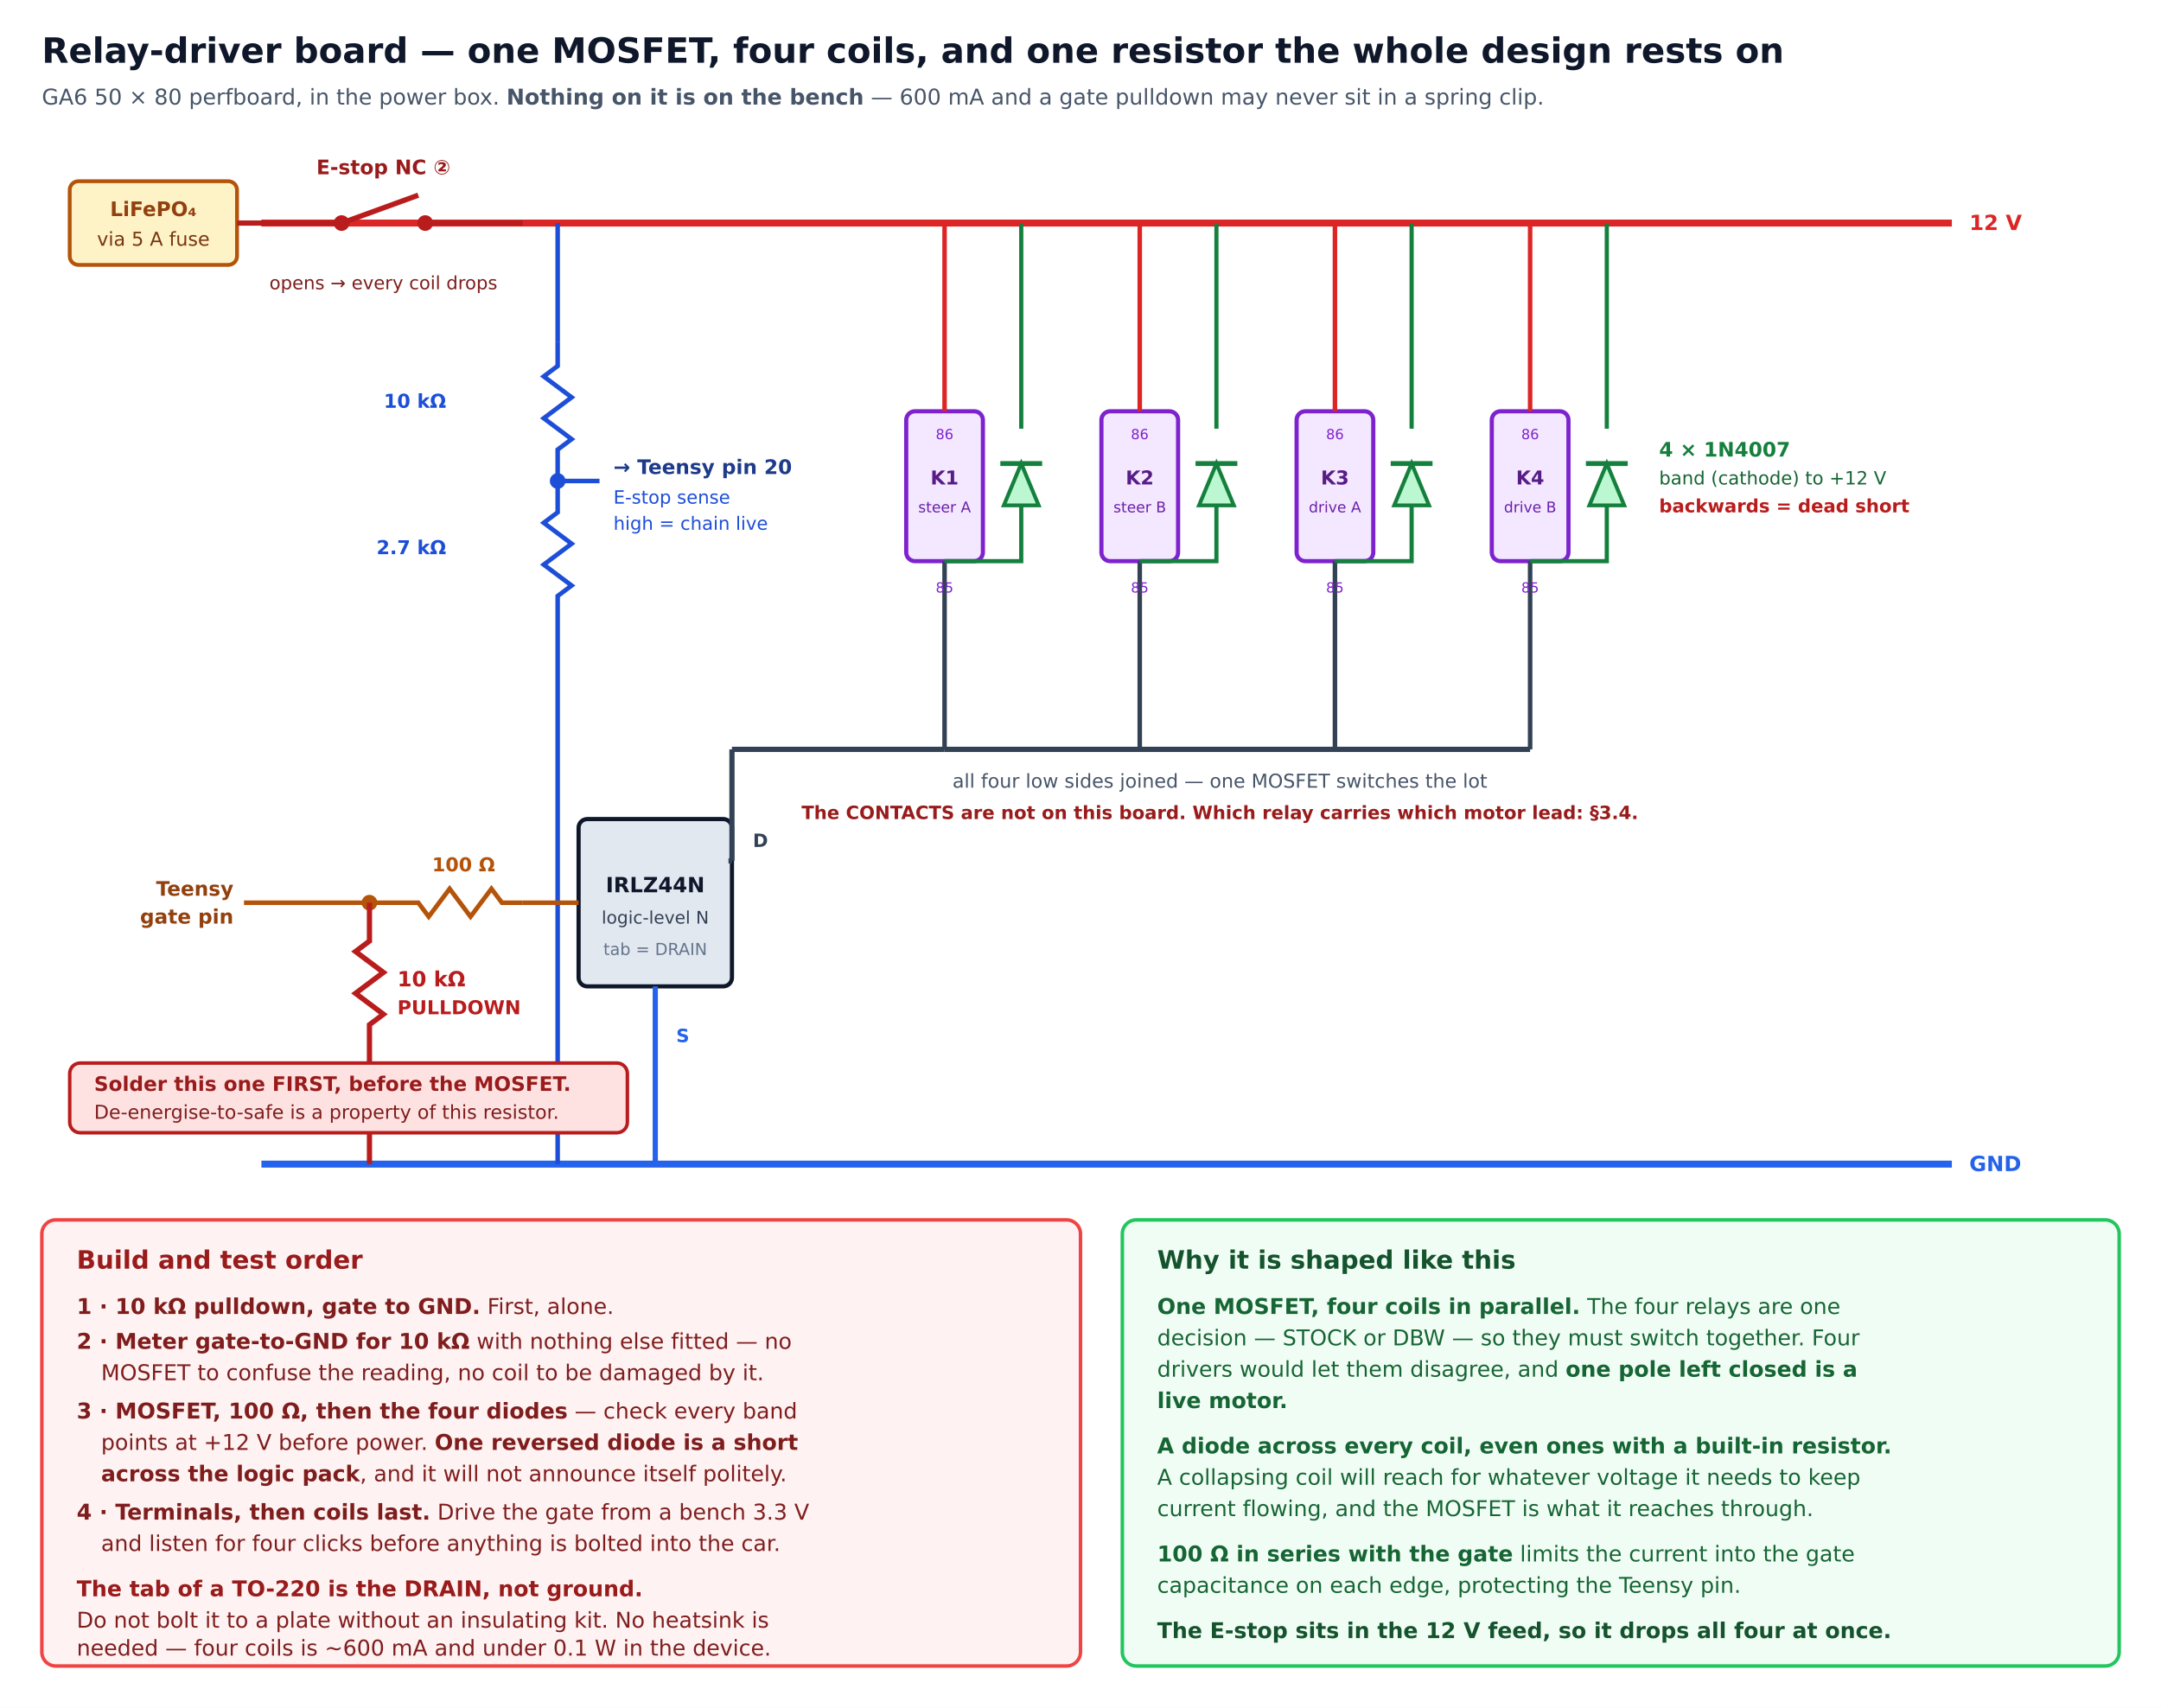
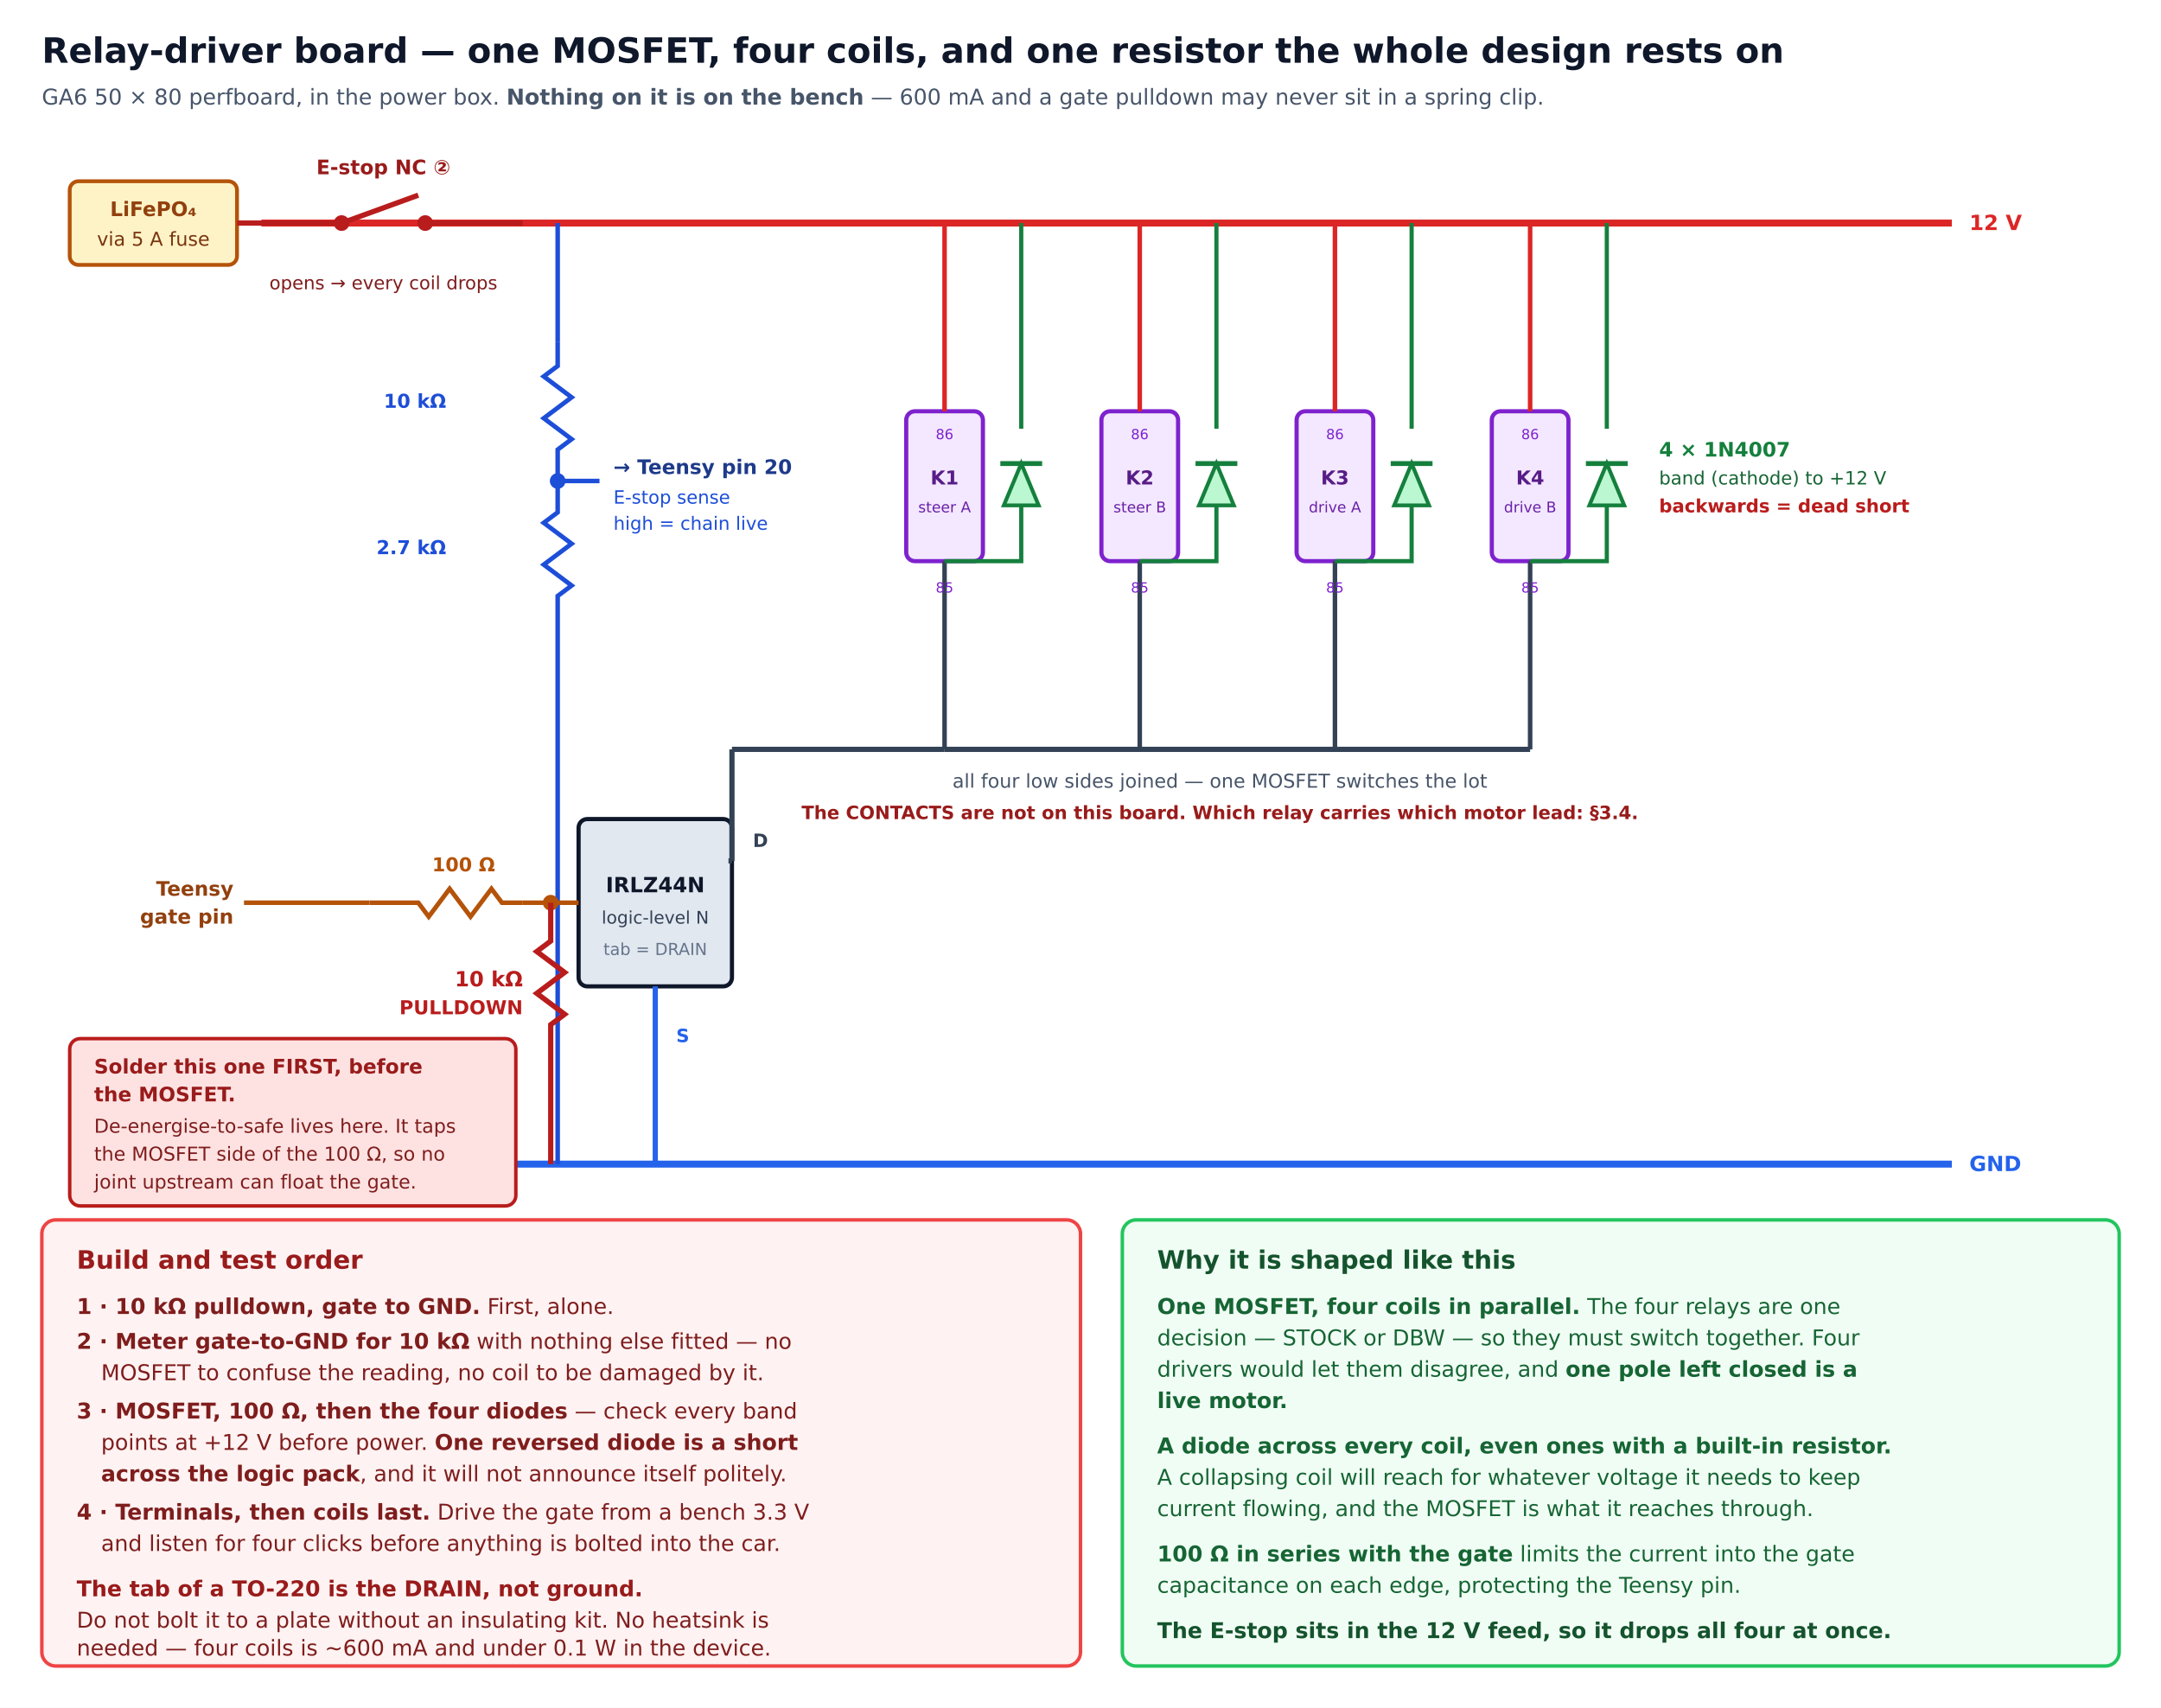
<svg xmlns="http://www.w3.org/2000/svg" viewBox="0 0 1240 980" width="1240" height="980" font-family="DejaVu Sans, Helvetica, Arial, sans-serif">
  <rect width="1240" height="980" fill="#ffffff" />
  <text x="24" y="36" font-size="20" font-weight="bold" fill="#0f172a">Relay-driver board — one MOSFET, four coils, and one resistor the whole design rests on</text>
  <text x="24" y="60" font-size="12.5" fill="#475569">GA6 50 × 80 perfboard, in the power box. <tspan font-weight="bold">Nothing on it is on the bench</tspan> — 600 mA and a gate pulldown may never sit in a spring clip.</text>
  <line x1="150" y1="128" x2="1120" y2="128" stroke="#dc2626" stroke-width="4" />
  <line x1="150" y1="668" x2="1120" y2="668" stroke="#2563eb" stroke-width="4" />
  <text x="1130" y="132" font-size="12" font-weight="bold" fill="#dc2626">12 V</text>
  <text x="1130" y="672" font-size="12" font-weight="bold" fill="#2563eb">GND</text>
  <rect x="40" y="104" width="96" height="48" rx="5" fill="#fef3c7" stroke="#b45309" stroke-width="2.2" />
  <text x="88" y="124" font-size="11.5" font-weight="bold" fill="#92400e" text-anchor="middle">LiFePO₄</text>
  <text x="88" y="141" font-size="11" fill="#78350f" text-anchor="middle">via 5 A fuse</text>
  <g stroke="#b91c1c" stroke-width="3" fill="none">
    <path d="M136,128 L196,128" />
    <path d="M244,128 L300,128" />
    <path d="M196,128 L240,112" />
  </g>
  <circle cx="196" cy="128" r="4.5" fill="#b91c1c" />
  <circle cx="244" cy="128" r="4.5" fill="#b91c1c" />
  <text x="220" y="100" font-size="11.5" font-weight="bold" fill="#991b1b" text-anchor="middle">E-stop NC ②</text>
  <text x="220" y="166" font-size="10.5" fill="#7f1d1d" text-anchor="middle">opens → every coil drops</text>
  <path d="M320,128 L320,196" stroke="#1d4ed8" stroke-width="2.6" />
  <path d="M320,196 L320,210 L312,216 L328,228 L312,240 L328,252 L320,258 L320,276" fill="none" stroke="#1d4ed8" stroke-width="2.6" />
  <text x="256" y="234" font-size="11" font-weight="bold" fill="#1d4ed8" text-anchor="end">10 kΩ</text>
  <circle cx="320" cy="276" r="4.5" fill="#1d4ed8" />
  <path d="M320,276 L344,276" stroke="#1d4ed8" stroke-width="2.6" />
  <text x="352" y="272" font-size="11.5" font-weight="bold" fill="#1e3a8a">→ Teensy pin 20</text>
  <text x="352" y="289" font-size="10.5" fill="#1d4ed8">E-stop sense</text>
  <text x="352" y="304" font-size="10.5" fill="#1d4ed8">high = chain live</text>
  <path d="M320,276 L320,294 L312,300 L328,312 L312,324 L328,336 L320,342 L320,668" fill="none" stroke="#1d4ed8" stroke-width="2.6" />
  <text x="256" y="318" font-size="11" font-weight="bold" fill="#1d4ed8" text-anchor="end">2.7 kΩ</text>
  <g>
    <g id="coilgrp" />
  </g>
  <g>
    <rect x="520" y="236" width="44" height="86" rx="5" fill="#f3e8ff" stroke="#7e22ce" stroke-width="2.4" />
    <text x="542" y="252" font-size="8" fill="#7e22ce" text-anchor="middle">86</text>
    <text x="542" y="278" font-size="11" font-weight="bold" fill="#581c87" text-anchor="middle">K1</text>
    <text x="542" y="294" font-size="8.5" fill="#6b21a8" text-anchor="middle">steer A</text>
    <path d="M542,128 L542,236" stroke="#dc2626" stroke-width="2.6" />
    <path d="M542,322 L542,430" stroke="#334155" stroke-width="2.6" />
    <rect x="632" y="236" width="44" height="86" rx="5" fill="#f3e8ff" stroke="#7e22ce" stroke-width="2.4" />
    <text x="654" y="252" font-size="8" fill="#7e22ce" text-anchor="middle">86</text>
    <text x="654" y="278" font-size="11" font-weight="bold" fill="#581c87" text-anchor="middle">K2</text>
    <text x="654" y="294" font-size="8.5" fill="#6b21a8" text-anchor="middle">steer B</text>
    <path d="M654,128 L654,236" stroke="#dc2626" stroke-width="2.6" />
    <path d="M654,322 L654,430" stroke="#334155" stroke-width="2.6" />
    <rect x="744" y="236" width="44" height="86" rx="5" fill="#f3e8ff" stroke="#7e22ce" stroke-width="2.4" />
    <text x="766" y="252" font-size="8" fill="#7e22ce" text-anchor="middle">86</text>
    <text x="766" y="278" font-size="11" font-weight="bold" fill="#581c87" text-anchor="middle">K3</text>
    <text x="766" y="294" font-size="8.5" fill="#6b21a8" text-anchor="middle">drive A</text>
    <path d="M766,128 L766,236" stroke="#dc2626" stroke-width="2.6" />
    <path d="M766,322 L766,430" stroke="#334155" stroke-width="2.6" />
    <rect x="856" y="236" width="44" height="86" rx="5" fill="#f3e8ff" stroke="#7e22ce" stroke-width="2.4" />
    <text x="878" y="252" font-size="8" fill="#7e22ce" text-anchor="middle">86</text>
    <text x="878" y="278" font-size="11" font-weight="bold" fill="#581c87" text-anchor="middle">K4</text>
    <text x="878" y="294" font-size="8.5" fill="#6b21a8" text-anchor="middle">drive B</text>
    <path d="M878,128 L878,236" stroke="#dc2626" stroke-width="2.6" />
    <path d="M878,322 L878,430" stroke="#334155" stroke-width="2.6" />
  </g>
  <g>
    <g stroke="#15803d" stroke-width="2.4" fill="none">
      <path d="M586,128 L586,246" />
      <path d="M586,290 L586,322 L542,322" />
      <path d="M698,128 L698,246" />
      <path d="M698,290 L698,322 L654,322" />
      <path d="M810,128 L810,246" />
      <path d="M810,290 L810,322 L766,322" />
      <path d="M922,128 L922,246" />
      <path d="M922,290 L922,322 L878,322" />
    </g>
    <g fill="#bbf7d0" stroke="#15803d" stroke-width="2.2">
      <path d="M576,290 L596,290 L586,266 Z" />
      <path d="M688,290 L708,290 L698,266 Z" />
      <path d="M800,290 L820,290 L810,266 Z" />
      <path d="M912,290 L932,290 L922,266 Z" />
    </g>
    <g stroke="#15803d" stroke-width="2.8">
      <line x1="574" y1="266" x2="598" y2="266" />
      <line x1="686" y1="266" x2="710" y2="266" />
      <line x1="798" y1="266" x2="822" y2="266" />
      <line x1="910" y1="266" x2="934" y2="266" />
    </g>
  </g>
  <text x="952" y="262" font-size="11.5" font-weight="bold" fill="#15803d">4 × 1N4007</text>
  <text x="952" y="278" font-size="10.5" fill="#166534">band (cathode) to +12 V</text>
  <text x="952" y="294" font-size="10.5" font-weight="bold" fill="#b91c1c">backwards = dead short</text>
  <g font-size="8" fill="#7e22ce" text-anchor="middle">
    <text x="542" y="340">85</text>
    <text x="654" y="340">85</text>
    <text x="766" y="340">85</text>
    <text x="878" y="340">85</text>
  </g>
  <line x1="542" y1="430" x2="878" y2="430" stroke="#334155" stroke-width="3" />
  <path d="M542,430 L420,430" stroke="#334155" stroke-width="3" />
  <text x="700" y="452" font-size="11" fill="#475569" text-anchor="middle">all four low sides joined — one MOSFET switches the lot</text>
  <text x="700" y="470" font-size="10.5" font-weight="bold" fill="#991b1b" text-anchor="middle">The CONTACTS are not on this board. Which relay carries which motor lead: §3.4.</text>
  <rect x="332" y="470" width="88" height="96" rx="5" fill="#e2e8f0" stroke="#0f172a" stroke-width="2.4" />
  <text x="376" y="512" font-size="12" font-weight="bold" fill="#0f172a" text-anchor="middle">IRLZ44N</text>
  <text x="376" y="530" font-size="10" fill="#334155" text-anchor="middle">logic-level N</text>
  <text x="376" y="548" font-size="9.5" fill="#64748b" text-anchor="middle">tab = DRAIN</text>
  <path d="M420,430 L420,494 L420,494" stroke="#334155" stroke-width="3" fill="none" />
  <path d="M420,494 L418,494" stroke="#334155" stroke-width="3" />
  <text x="432" y="486" font-size="10.5" font-weight="bold" fill="#334155">D</text>
  <path d="M376,566 L376,668" stroke="#2563eb" stroke-width="3" />
  <text x="388" y="598" font-size="10.5" font-weight="bold" fill="#2563eb">S</text>
  <path d="M332,518 L300,518" stroke="#b45309" stroke-width="2.6" />
  <path d="M300,518 L288,518 L282,510 L270,526 L258,510 L246,526 L240,518 L212,518" fill="none" stroke="#b45309" stroke-width="2.6" />
  <text x="266" y="500" font-size="11" font-weight="bold" fill="#b45309" text-anchor="middle">100 Ω</text>
  <path d="M212,518 L140,518" stroke="#b45309" stroke-width="2.6" />
  <text x="134" y="514" font-size="11.5" font-weight="bold" fill="#92400e" text-anchor="end">Teensy</text>
  <text x="134" y="530" font-size="11.5" font-weight="bold" fill="#92400e" text-anchor="end">gate pin</text>
-   <circle cx="212" cy="518" r="4.5" fill="#b45309" />
-   <path d="M212,518 L212,540 L204,546 L220,558 L204,570 L220,582 L212,588 L212,668" fill="none" stroke="#b91c1c" stroke-width="3" />
-   <text x="228" y="566" font-size="12" font-weight="bold" fill="#b91c1c">10 kΩ</text>
-   <text x="228" y="582" font-size="11" font-weight="bold" fill="#b91c1c">PULLDOWN</text>
-   <rect x="40" y="610" width="320" height="40" rx="6" fill="#fee2e2" stroke="#b91c1c" stroke-width="2" />
-   <text x="54" y="626" font-size="11.5" font-weight="bold" fill="#991b1b">Solder this one FIRST, before the MOSFET.</text>
-   <text x="54" y="642" font-size="11" fill="#7f1d1d">De-energise-to-safe is a property of this resistor.</text>
+   <circle cx="316" cy="518" r="4.5" fill="#b45309" />
+   <path d="M316,518 L316,540 L308,546 L324,558 L308,570 L324,582 L316,588 L316,668" fill="none" stroke="#b91c1c" stroke-width="3" />
+   <text x="300" y="566" font-size="12" font-weight="bold" fill="#b91c1c" text-anchor="end">10 kΩ</text>
+   <text x="300" y="582" font-size="11" font-weight="bold" fill="#b91c1c" text-anchor="end">PULLDOWN</text>
+   <rect x="40" y="596" width="256" height="96" rx="6" fill="#fee2e2" stroke="#b91c1c" stroke-width="2" />
+   <text x="54" y="616" font-size="11.5" font-weight="bold" fill="#991b1b">Solder this one FIRST, before</text>
+   <text x="54" y="632" font-size="11.5" font-weight="bold" fill="#991b1b">the MOSFET.</text>
+   <text x="54" y="650" font-size="11" fill="#7f1d1d">De-energise-to-safe lives here. It taps</text>
+   <text x="54" y="666" font-size="11" fill="#7f1d1d">the MOSFET side of the 100 Ω, so no</text>
+   <text x="54" y="682" font-size="11" fill="#7f1d1d">joint upstream can float the gate.</text>
  <rect x="24" y="700" width="596" height="256" rx="8" fill="#fef2f2" stroke="#ef4444" stroke-width="2" />
  <text x="44" y="728" font-size="14.5" font-weight="bold" fill="#991b1b">Build and test order</text>
  <text x="44" y="754" font-size="12.5" fill="#7f1d1d">
    <tspan font-weight="bold">1 · 10 kΩ pulldown, gate to GND.</tspan> First, alone.</text>
  <text x="44" y="774" font-size="12.5" fill="#7f1d1d">
    <tspan font-weight="bold">2 · Meter gate-to-GND for 10 kΩ</tspan> with nothing else fitted — no</text>
  <text x="58" y="792" font-size="12.5" fill="#7f1d1d">MOSFET to confuse the reading, no coil to be damaged by it.</text>
  <text x="44" y="814" font-size="12.5" fill="#7f1d1d">
    <tspan font-weight="bold">3 · MOSFET, 100 Ω, then the four diodes</tspan> — check every band</text>
  <text x="58" y="832" font-size="12.5" fill="#7f1d1d">points at +12 V before power. <tspan font-weight="bold">One reversed diode is a short</tspan>
  </text>
  <text x="58" y="850" font-size="12.5" fill="#7f1d1d">
    <tspan font-weight="bold">across the logic pack</tspan>, and it will not announce itself politely.</text>
  <text x="44" y="872" font-size="12.5" fill="#7f1d1d">
    <tspan font-weight="bold">4 · Terminals, then coils last.</tspan> Drive the gate from a bench 3.3 V</text>
  <text x="58" y="890" font-size="12.5" fill="#7f1d1d">and listen for four clicks before anything is bolted into the car.</text>
  <text x="44" y="916" font-size="12.5" font-weight="bold" fill="#991b1b">The tab of a TO-220 is the DRAIN, not ground.</text>
  <text x="44" y="934" font-size="12.5" fill="#7f1d1d">Do not bolt it to a plate without an insulating kit. No heatsink is</text>
  <text x="44" y="950" font-size="12.5" fill="#7f1d1d">needed — four coils is ~600 mA and under 0.1 W in the device.</text>
  <rect x="644" y="700" width="572" height="256" rx="8" fill="#f0fdf4" stroke="#22c55e" stroke-width="2" />
  <text x="664" y="728" font-size="14.5" font-weight="bold" fill="#14532d">Why it is shaped like this</text>
  <text x="664" y="754" font-size="12.5" fill="#166534">
    <tspan font-weight="bold">One MOSFET, four coils in parallel.</tspan> The four relays are one</text>
  <text x="664" y="772" font-size="12.5" fill="#166534">decision — STOCK or DBW — so they must switch together. Four</text>
  <text x="664" y="790" font-size="12.5" fill="#166534">drivers would let them disagree, and <tspan font-weight="bold">one pole left closed is a</tspan>
  </text>
  <text x="664" y="808" font-size="12.5" fill="#166534">
    <tspan font-weight="bold">live motor.</tspan>
  </text>
  <text x="664" y="834" font-size="12.5" fill="#166534">
    <tspan font-weight="bold">A diode across every coil, even ones with a built-in resistor.</tspan>
  </text>
  <text x="664" y="852" font-size="12.5" fill="#166534">A collapsing coil will reach for whatever voltage it needs to keep</text>
  <text x="664" y="870" font-size="12.5" fill="#166534">current flowing, and the MOSFET is what it reaches through.</text>
  <text x="664" y="896" font-size="12.5" fill="#166534">
    <tspan font-weight="bold">100 Ω in series with the gate</tspan> limits the current into the gate</text>
  <text x="664" y="914" font-size="12.5" fill="#166534">capacitance on each edge, protecting the Teensy pin.</text>
  <text x="664" y="940" font-size="12.5" font-weight="bold" fill="#14532d">The E-stop sits in the 12 V feed, so it drops all four at once.</text>
</svg>
